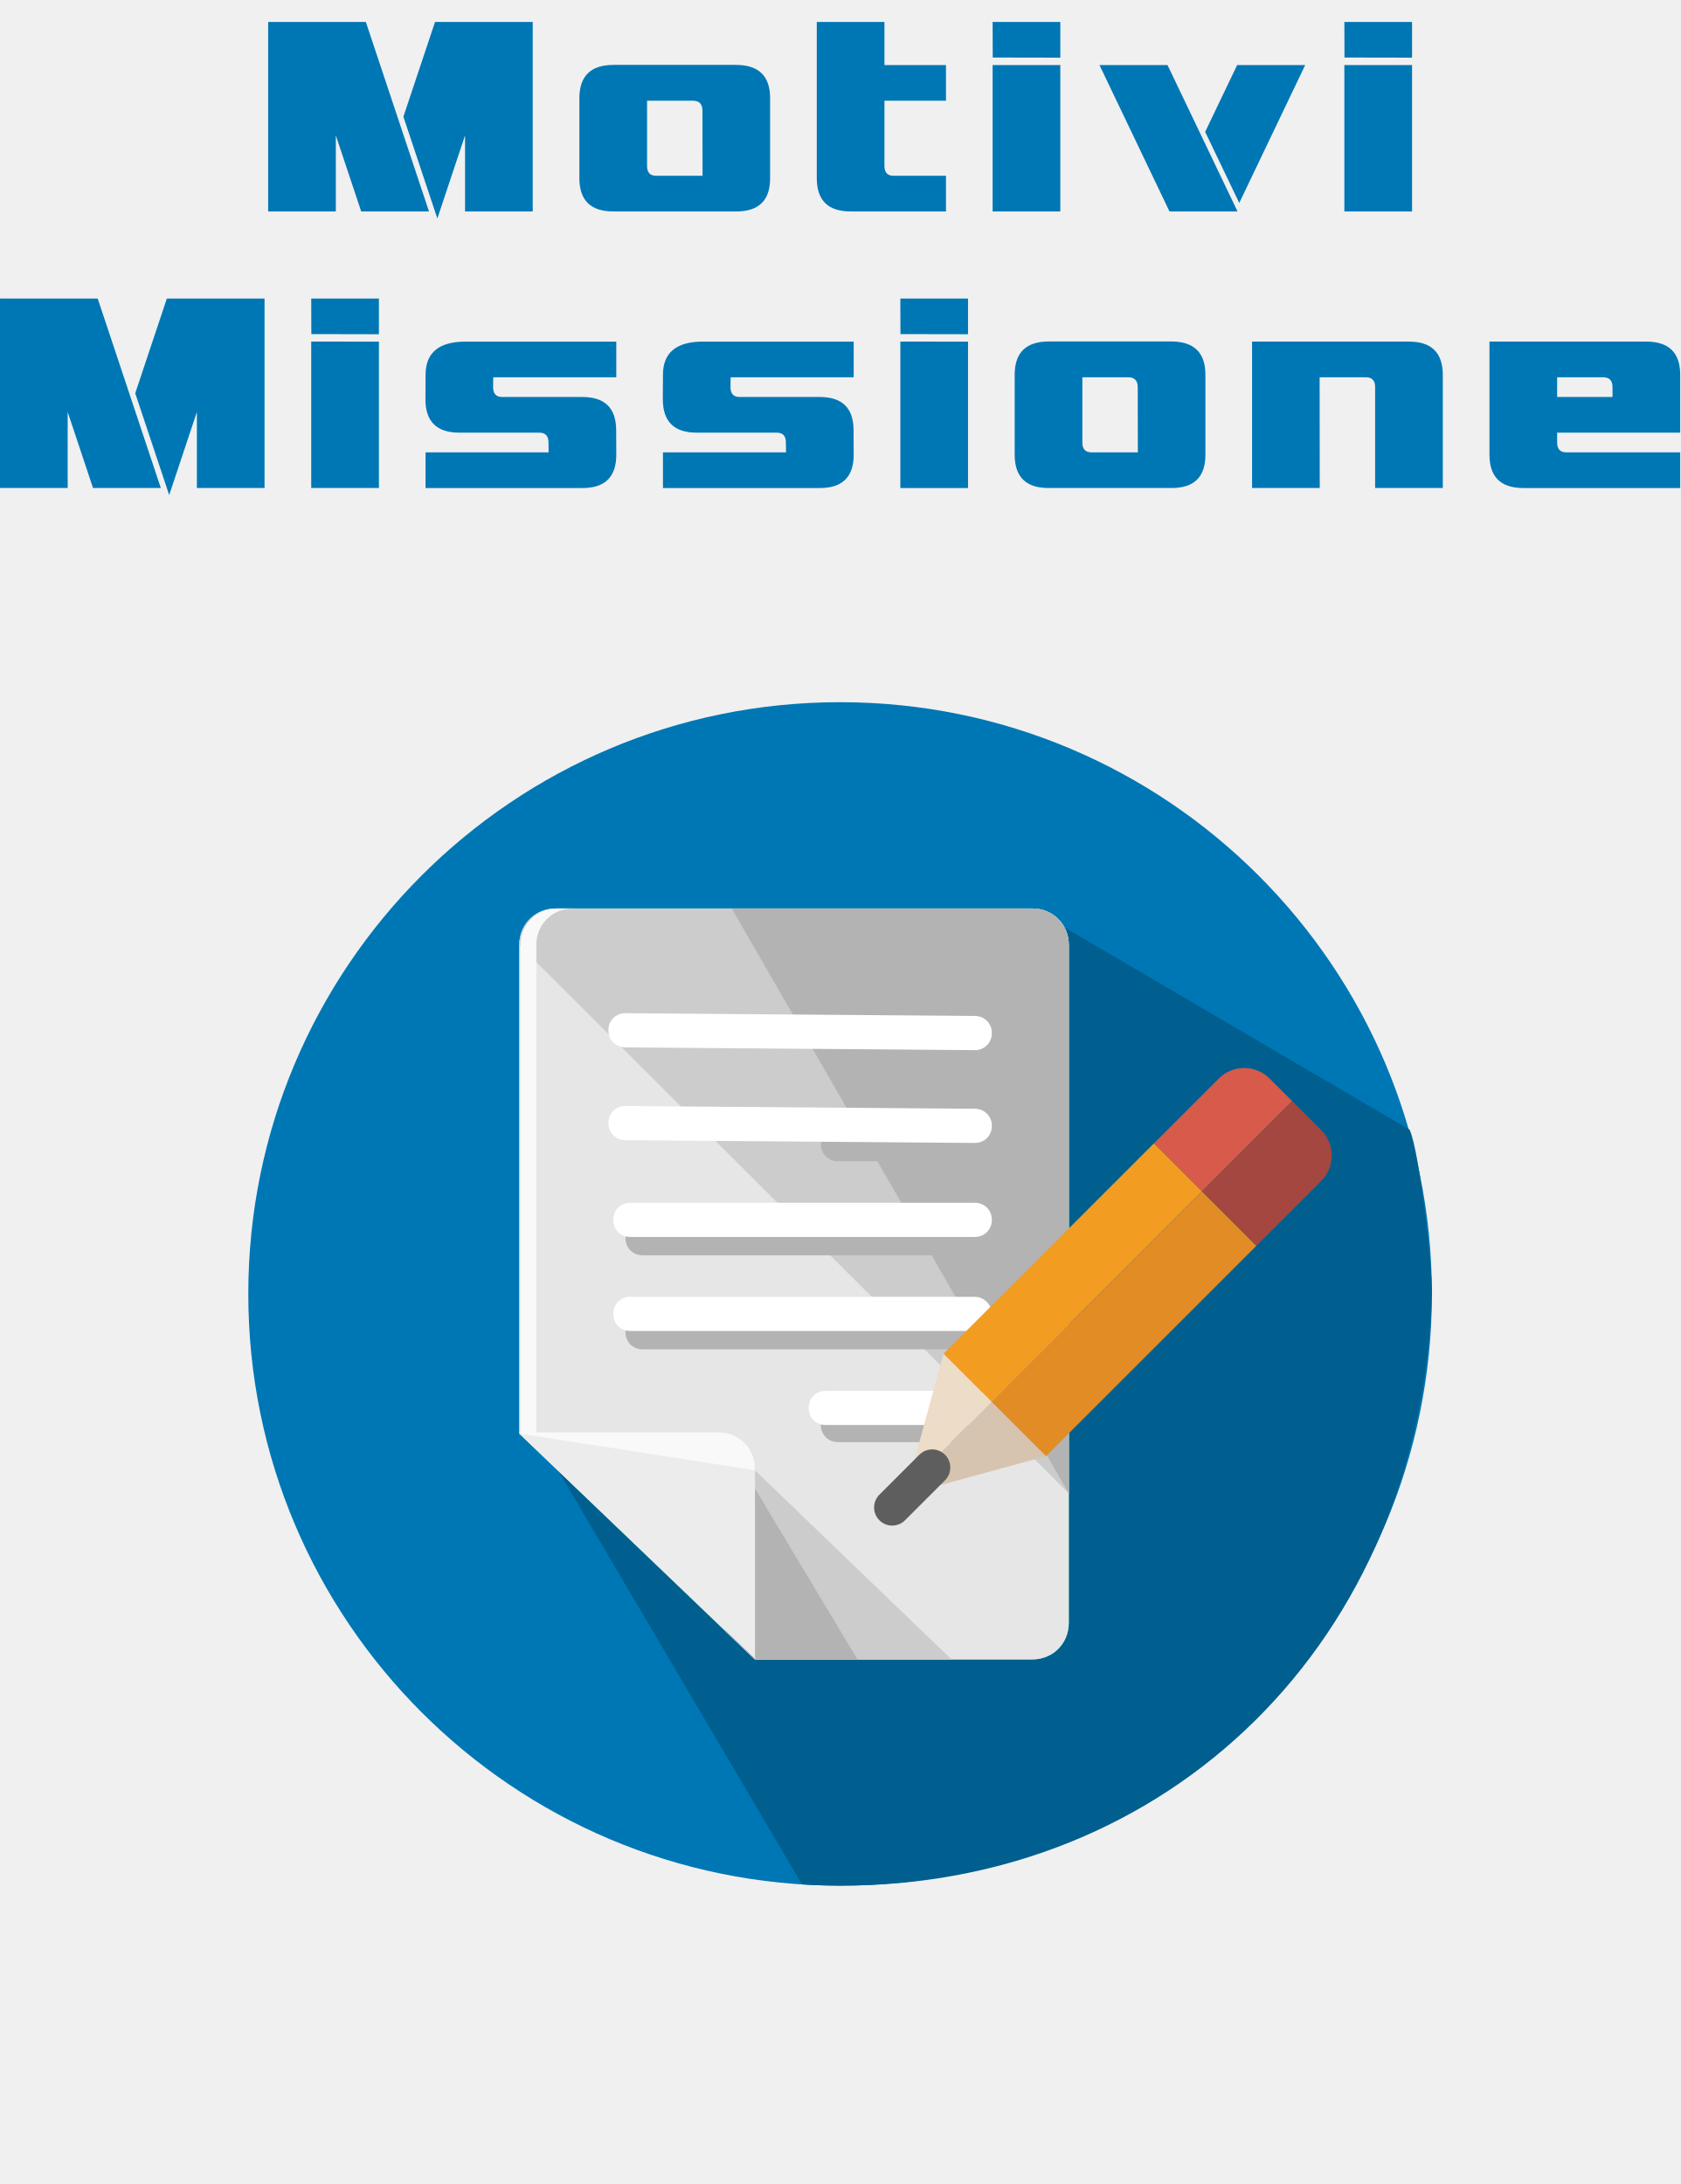
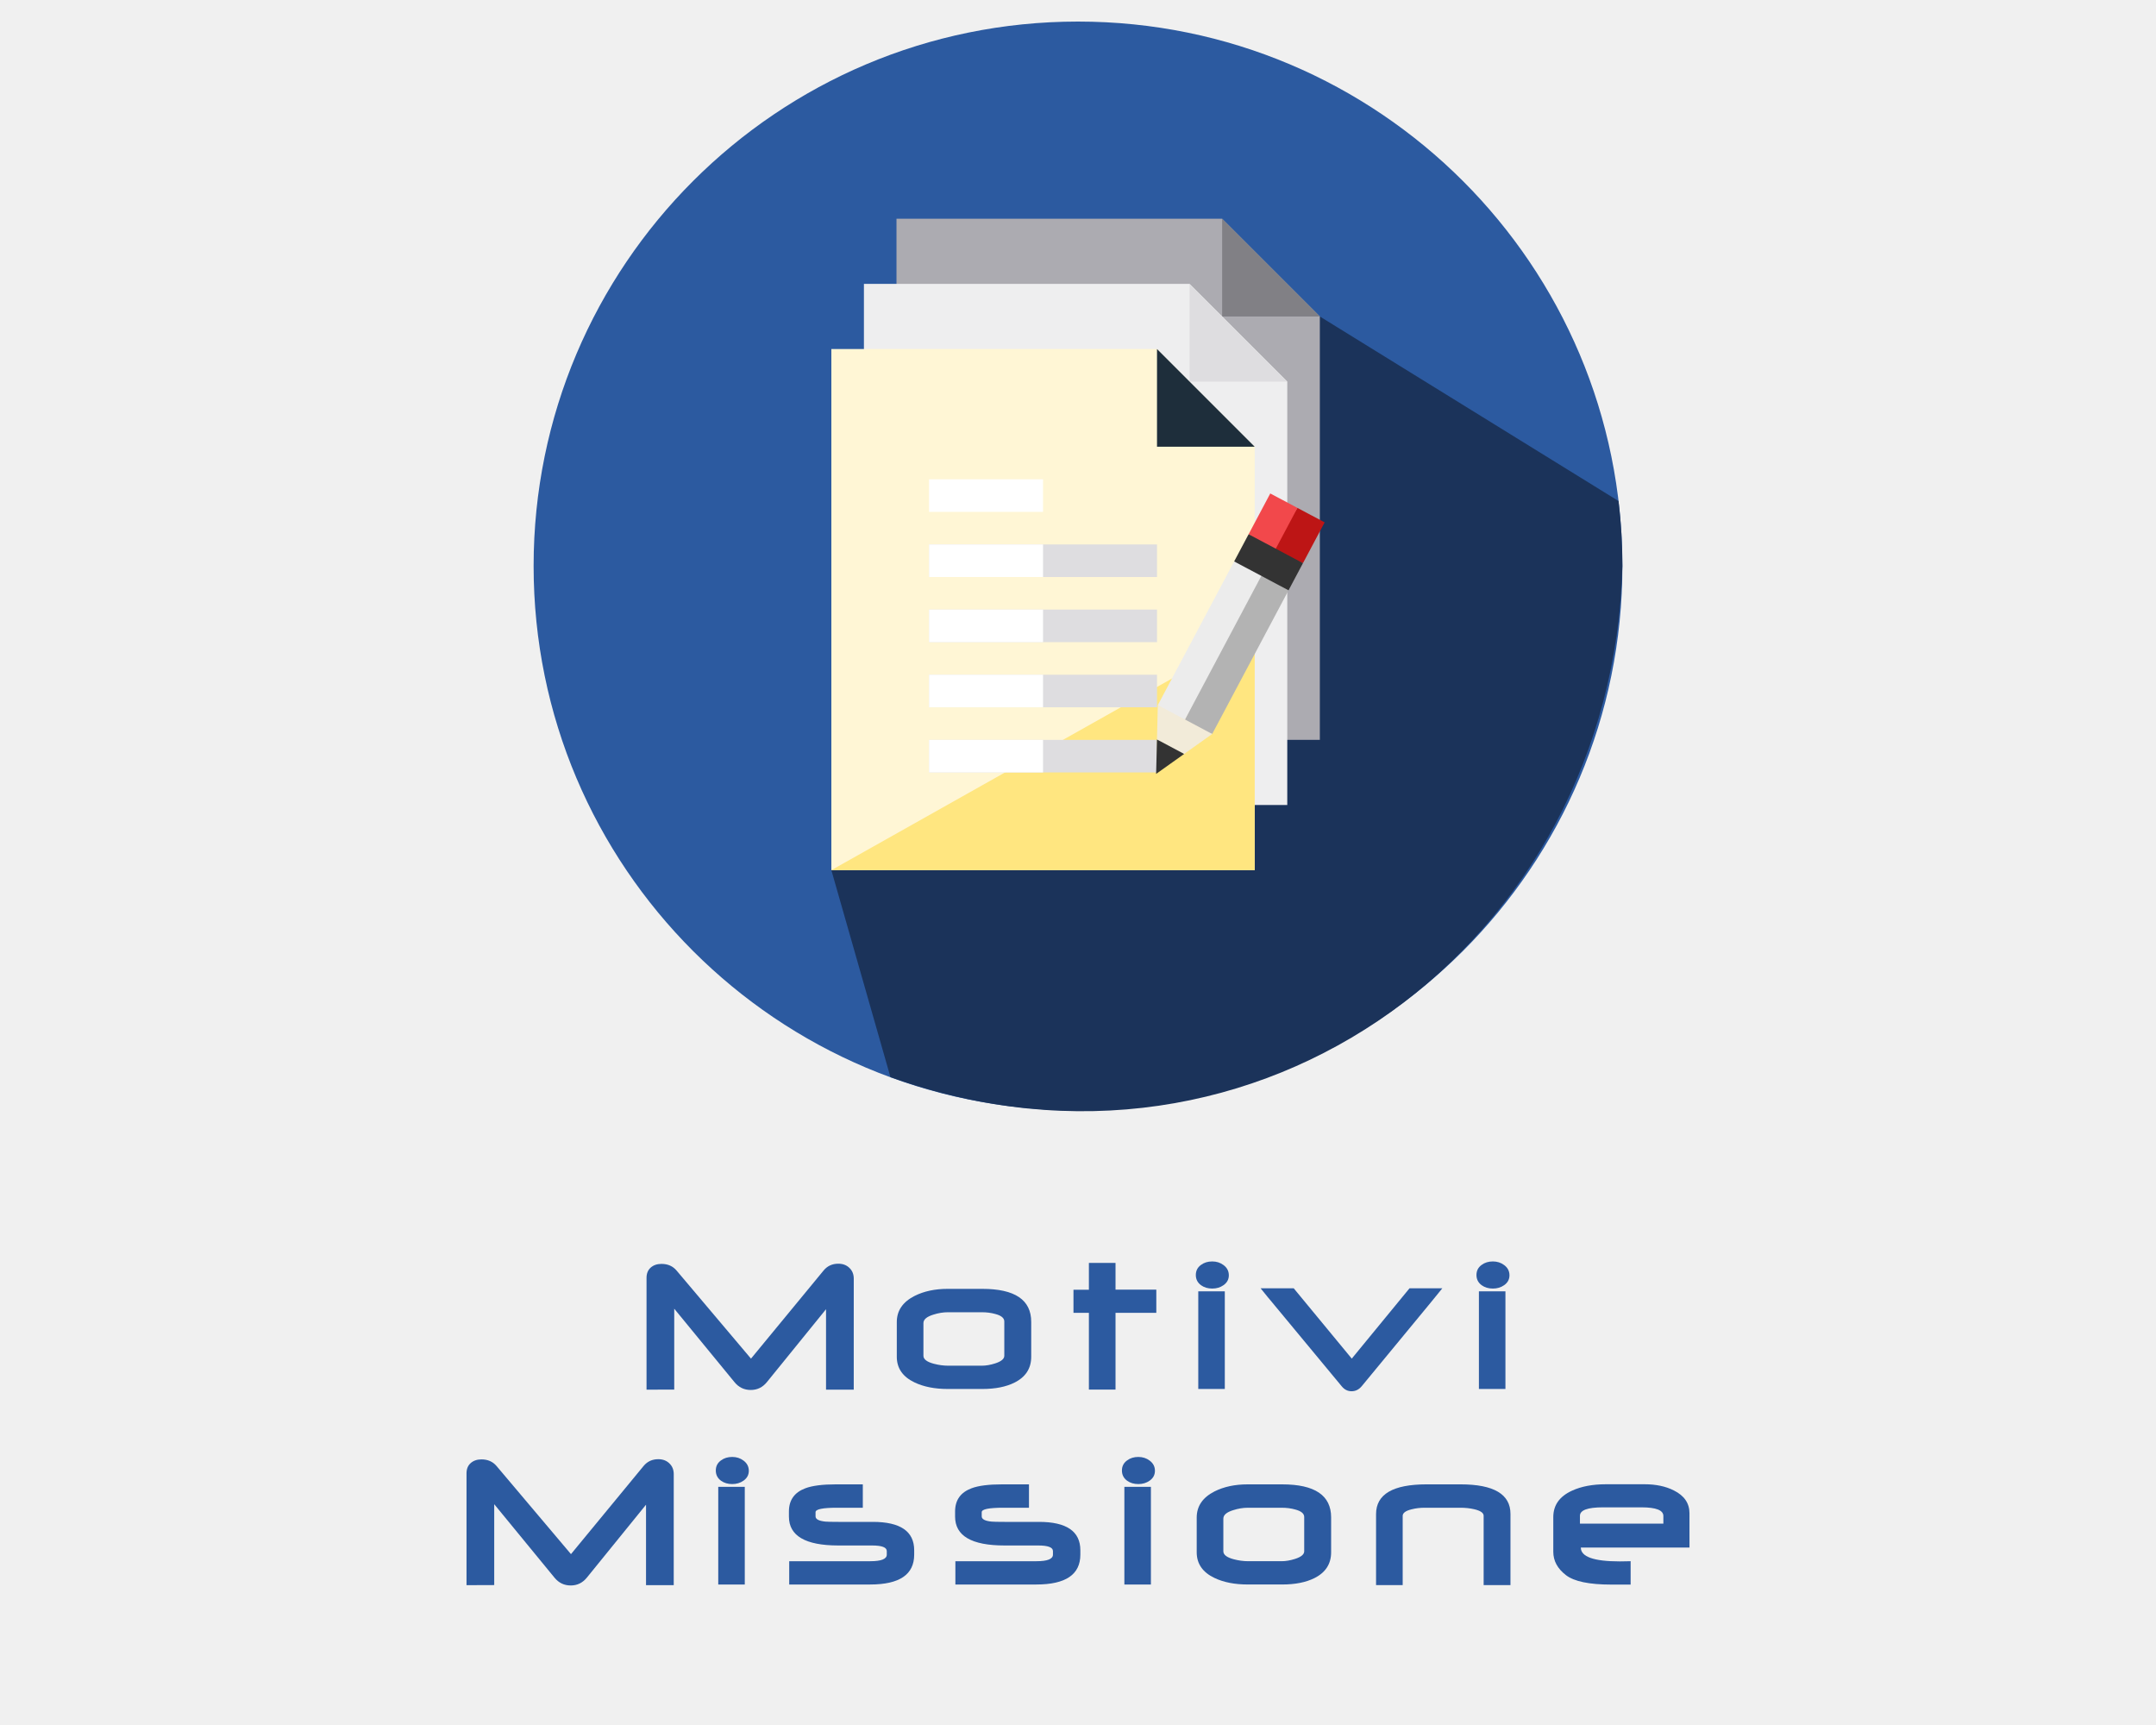
- <svg xmlns="http://www.w3.org/2000/svg" version="1.1" id="Layer_1" x="0px" y="0px" viewBox="0 0 200 260" xml:space="preserve" width="200" height="260">
+ <svg xmlns="http://www.w3.org/2000/svg" version="1.1" id="Layer_1" x="0px" y="0px" viewBox="0 0 200 160" xml:space="preserve" width="200" height="160">
  <defs id="defs53">










	
	






		
		
		
	
- 	
- 	
- 	
- 	
- 	
- 	
- 
- 	
- 	
- 	
- 	
- 	
- 	
- 
- 
- 
- 
- 
- 
- 
- 
- 
- 
- 
- 	
- 	
- 
- 
- 
- 
- 
- 
- 		
- 		
- 		
- 			
- 		
- 		
- 		
- 			
- 		
- 	
- 		
- 		
- 		
- 	
- 			
- 			
- 			
- 			
- 			
- 		
- 
- 
- 
- 
- 
- 
- 
- 
- 
- 
- 
- 
- 
+ 
+ 
+ 
+ 
+ 
+ 
+ 
+ 
+ 
+ 
+ 
+ 
+ 
+ 
+ 	
+ 	
+ 	
+ 	
+ 	
+ 	
+ 	
+ 	
+ 	
+ 	
+ 	
+ 	
+ 	
+ 	

</defs>
  <g id="g20">
</g>
  <g id="g22">
</g>
  <g id="g24">
</g>
  <g id="g26">
</g>
  <g id="g28">
</g>
  <g id="g30">
</g>
  <g id="g32">
</g>
  <g id="g34">
</g>
  <g id="g36">
</g>
  <g id="g38">
</g>
  <g id="g40">
</g>
  <g id="g42">
</g>
  <g id="g44">
</g>
  <g id="g46">
</g>
  <g id="g48">
</g>
-   <circle style="fill:#0077b5;fill-opacity:1;stroke-width:0.275" cx="100" cy="154.038" r="70.444" id="circle2" />
-   <path style="fill:#005f8f;fill-opacity:1;stroke-width:0.275" d="m 167.792,134.487 -44.93,-26.335 -59.021,62.51 31.622,53.67 c 1.501,0.096 3.013,0.147 4.537,0.15 39.025,0.076 69.236,-29.002 70.444,-70.444 0.085,-2.932 -1.453,-16.898 -2.651,-19.551 z" id="path4" />
-   <g id="g1038" transform="matrix(0.1147234,0,0,0.1147234,-87.04525,72.83119)">
- </g>
-   <g id="g1040" transform="matrix(0.1147234,0,0,0.1147234,-87.04525,72.83119)">
- </g>
-   <g id="g1042" transform="matrix(0.1147234,0,0,0.1147234,-87.04525,72.83119)">
- </g>
-   <g id="g1044" transform="matrix(0.1147234,0,0,0.1147234,-87.04525,72.83119)">
- </g>
-   <g id="g1046" transform="matrix(0.1147234,0,0,0.1147234,-87.04525,72.83119)">
- </g>
-   <g id="g1048" transform="matrix(0.1147234,0,0,0.1147234,-87.04525,72.83119)">
- </g>
-   <g id="g1050" transform="matrix(0.1147234,0,0,0.1147234,-87.04525,72.83119)">
- </g>
-   <g id="g1052" transform="matrix(0.1147234,0,0,0.1147234,-87.04525,72.83119)">
- </g>
-   <g id="g1054" transform="matrix(0.1147234,0,0,0.1147234,-87.04525,72.83119)">
- </g>
-   <g id="g1056" transform="matrix(0.1147234,0,0,0.1147234,-87.04525,72.83119)">
- </g>
-   <g id="g1058" transform="matrix(0.1147234,0,0,0.1147234,-87.04525,72.83119)">
- </g>
-   <g id="g1060" transform="matrix(0.1147234,0,0,0.1147234,-87.04525,72.83119)">
- </g>
-   <g id="g1062" transform="matrix(0.1147234,0,0,0.1147234,-87.04525,72.83119)">
- </g>
-   <g id="g1064" transform="matrix(0.1147234,0,0,0.1147234,-87.04525,72.83119)">
- </g>
-   <g id="g1066" transform="matrix(0.1147234,0,0,0.1147234,-87.04525,72.83119)">
- </g>
-   <path style="fill:#0ee0b8;stroke-width:0.182" d="M 122.862,108.152 H 66.167 c -2.471,0 -4.361,1.89 -4.361,4.361 v 58.149 l 28.057,26.894 h 33 c 2.471,0 4.361,-1.89 4.361,-4.361 V 112.514 c 0,-2.471 -1.89,-4.361 -4.361,-4.361 z" id="path746" />
-   <path style="fill:#e6e6e6;stroke-width:0.182" d="M 122.862,108.152 H 66.167 c -2.471,0 -4.361,1.89 -4.361,4.361 v 58.149 l 28.057,26.894 h 33 c 2.471,0 4.361,-1.89 4.361,-4.361 V 112.514 c 0,-2.471 -1.89,-4.361 -4.361,-4.361 z" id="path748-6" />
-   <path style="fill:#cccccc;stroke-width:0.182" d="M 127.223,177.786 V 112.514 c 0,-2.471 -1.89,-4.361 -4.361,-4.361 H 66.167 c -2.471,0 -4.361,1.89 -4.361,4.361" id="path750" />
-   <path style="fill:#b3b3b3;stroke-width:0.182" d="M 127.223,177.786 V 112.514 c 0,-2.471 -1.89,-4.361 -4.361,-4.361 H 87.1" id="path752" />
-   <path style="fill:#cccccc;stroke-width:0.182" d="m 86.228,171.535 v 21.806 c 0,0.291 0,0.581 0.145,0.872 l 3.344,3.198 c 0.291,0 0.436,0.145 0.727,0.145 H 113.267 Z" id="path754-7" />
-   <path style="fill:#b3b3b3;stroke-width:0.182" d="m 86.228,171.535 v 21.806 c 0,0.291 0,0.581 0.145,0.872 l 3.344,3.198 c 0.291,0 0.436,0.145 0.727,0.145 H 102.074 L 88.99,175.751 Z" id="path756" />
-   <path style="fill:#f9f9f9;stroke-width:0.182" d="m 89.862,197.411 v 0 -22.533 c 0,-2.471 -1.89,-4.361 -4.361,-4.361 H 61.806 Z" id="path758" />
-   <polyline style="fill:#ececec" points="66,344 220.4,491.2 220.4,491.2 220.4,368 " id="polyline760" transform="matrix(0.1817155,0,0,0.1817155,49.81236,108.1524)" />
-   <path style="fill:#f9f9f9;stroke-width:0.182" d="m 63.841,170.663 v 0 -58.149 c 0,-2.471 1.89,-4.361 4.361,-4.361 h -1.89 c -2.471,0 -4.361,1.89 -4.361,4.361 v 58.149 0 z" id="path762" />
-   <path style="fill:#b3b3b3;stroke-width:0.182" d="M 99.748,127.196 H 117.483 c 1.163,0 2.035,-0.872 2.035,-2.035 0,-1.163 -0.872,-2.035 -2.035,-2.035 H 99.748 c -1.163,0 -2.035,0.872 -2.035,2.035 -0.145,1.018 0.872,2.035 2.035,2.035 z" id="path766-5" />
-   <path style="fill:#b3b3b3;stroke-width:0.182" d="M 117.338,134.174 H 99.748 c -1.163,0 -2.035,0.872 -2.035,2.035 0,1.163 0.872,2.035 2.035,2.035 H 117.483 c 1.163,0 2.035,-0.872 2.035,-2.035 0,-1.163 -1.018,-2.035 -2.181,-2.035 z" id="path768" />
-   <path style="fill:#b3b3b3;stroke-width:0.182" d="M 117.338,145.368 H 76.488 c -1.163,0 -2.035,0.872 -2.035,2.035 0,1.163 0.872,2.035 2.035,2.035 h 40.995 c 1.163,0 2.035,-0.872 2.035,-2.035 0,-1.163 -1.018,-2.035 -2.181,-2.035 z" id="path770" />
-   <path style="fill:#b3b3b3;stroke-width:0.182" d="M 117.338,156.561 H 76.488 c -1.163,0 -2.035,0.872 -2.035,2.035 0,1.163 0.872,2.035 2.035,2.035 h 40.995 c 1.163,0 2.035,-0.872 2.035,-2.035 0,-1.163 -1.018,-2.035 -2.181,-2.035 z" id="path772-3" />
-   <path style="fill:#b3b3b3;stroke-width:0.182" d="M 117.338,167.61 H 99.748 c -1.163,0 -2.035,0.872 -2.035,2.035 0,1.163 0.872,2.035 2.035,2.035 H 117.483 c 1.163,0 2.035,-0.872 2.035,-2.035 0,-1.163 -1.018,-2.035 -2.181,-2.035 z" id="path774" />
-   <path style="fill:#ffffff;stroke-width:0.182" d="m 74.453,124.688 41.576,0.328 c 1.163,0.009 2.035,-0.872 2.035,-2.035 0,-1.163 -0.872,-2.026 -2.035,-2.035 l -41.576,-0.328 c -1.163,-0.009 -2.035,0.872 -2.035,2.035 0,1.163 0.872,2.026 2.035,2.035 z" id="path780" />
-   <path style="fill:#ffffff;stroke-width:0.182" d="m 116.029,131.994 -41.576,-0.328 c -1.163,-0.009 -2.035,0.872 -2.035,2.035 0,1.163 0.872,2.026 2.035,2.035 l 41.576,0.328 c 1.163,0.009 2.035,-0.872 2.035,-2.035 0,-1.163 -0.872,-2.026 -2.035,-2.035 z" id="path782" />
-   <path style="fill:#ffffff;stroke-width:0.182" d="M 116.029,143.187 H 75.034 c -1.163,0 -2.035,0.872 -2.035,2.035 0,1.163 0.872,2.035 2.035,2.035 h 40.995 c 1.163,0 2.035,-0.872 2.035,-2.035 0,-1.163 -0.872,-2.035 -2.035,-2.035 z" id="path784" />
-   <path style="fill:#ffffff;stroke-width:0.182" d="M 116.029,154.381 H 75.034 c -1.163,0 -2.035,0.872 -2.035,2.035 0,1.163 0.872,2.035 2.035,2.035 h 40.995 c 1.163,0 2.035,-0.872 2.035,-2.035 0,-1.018 -0.872,-2.035 -2.035,-2.035 z" id="path786" />
-   <path style="fill:#ffffff;stroke-width:0.182" d="M 116.029,165.575 H 98.294 c -1.163,0 -2.035,0.872 -2.035,2.035 0,1.163 0.872,2.035 2.035,2.035 h 17.735 c 1.163,0 2.035,-0.872 2.035,-2.035 0,-1.018 -0.872,-2.035 -2.035,-2.035 z" id="path788" />
-   <polygon style="fill:#eddcc7" points="34.205,56.511 38.852,51.865 36.201,49.214 36.194,49.222 " id="polygon885" transform="matrix(2.155795,0,0,2.155795,34.27482,55.05826)" />
-   <path style="fill:#d75a4a;stroke-width:2.156" d="m 153.816,131.085 -2.688,-2.688 c -1.671,-1.671 -4.381,-1.671 -6.051,0 l -7.722,7.72 5.715,5.715 z" id="path887" />
-   <rect x="193.372" y="-0.874" transform="rotate(45)" style="fill:#f29c21;stroke-width:2.156" width="8.082" height="35.406" id="rect889" />
-   <polygon style="fill:#d6c4b1" points="41.858,54.871 38.852,51.865 34.205,56.511 34.072,57 41.85,54.879 " id="polygon891" transform="matrix(2.155795,0,0,2.155795,34.27482,55.05826)" />
-   <path style="fill:#a34740;stroke-width:2.156" d="m 149.549,148.311 7.722,-7.722 c 1.671,-1.671 1.671,-4.381 0,-6.051 l -3.454,-3.454 -10.747,10.747 z" id="path893" />
-   <rect x="-210.62" y="-34.535" transform="rotate(-135)" style="fill:#e18c25;stroke-width:2.156" width="9.164" height="35.406" id="rect895" />
-   <path style="fill:#5e5e5e;stroke-width:2.156" d="m 106.203,181.619 c -0.552,0 -1.104,-0.211 -1.524,-0.632 -0.843,-0.843 -0.843,-2.205 0,-3.048 l 4.758,-4.758 c 0.843,-0.843 2.205,-0.843 3.048,0 0.843,0.843 0.843,2.205 0,3.048 l -4.758,4.758 c -0.42,0.42 -0.972,0.632 -1.524,0.632 z" id="path897" />
-   <path d="m 11.63,35.541 7.514,22.557 H 11.074 L 8.056,49.046 v 9.052 H 2.2027083e-4 V 35.541 Z m 11.806,13.505 -3.296,9.887 -4.043,-12.114 3.764,-11.279 h 11.63 v 22.557 h -8.056 z" id="path2043" style="font-size:29.998px;font-family:Interceptor;-inkscape-font-specification:Interceptor;letter-spacing:4.821px;fill:#0077b5;stroke-width:0.804;stroke-linecap:round;stroke-linejoin:round" />
-   <path d="m 45.103,35.541 v 4.248 l -8.042,-0.015 -0.015,-4.233 z m 0,5.127 V 58.098 H 37.046 V 40.667 Z" id="path2040" style="font-size:29.998px;font-family:Interceptor;-inkscape-font-specification:Interceptor;letter-spacing:4.821px;fill:#0077b5;stroke-width:0.804;stroke-linecap:round;stroke-linejoin:round" />
-   <path d="m 54.67,51.507 q -4.013,0 -4.028,-3.94 l 0.015,-2.944 q 0,-3.955 4.761,-3.955 H 73.36 v 4.248 H 58.712 l -0.015,1.172 q 0,1.172 1.084,1.172 h 9.536 q 4.013,0 4.028,3.94 l 0.015,2.93 q 0,3.97 -4.028,3.97 H 50.656 v -4.248 h 14.648 l -0.015,-1.172 q 0,-1.172 -1.084,-1.172 z" id="path2037" style="font-size:29.998px;font-family:Interceptor;-inkscape-font-specification:Interceptor;letter-spacing:4.821px;fill:#0077b5;stroke-width:0.804;stroke-linecap:round;stroke-linejoin:round" />
-   <path d="m 82.927,51.507 q -4.013,0 -4.028,-3.94 l 0.015,-2.944 q 0,-3.955 4.761,-3.955 h 17.943 v 4.248 H 86.97 l -0.015,1.172 q 0,1.172 1.084,1.172 h 9.536 q 4.013,0 4.028,3.94 l 0.015,2.93 q 0,3.97 -4.028,3.97 H 78.914 v -4.248 h 14.648 l -0.015,-1.172 q 0,-1.172 -1.084,-1.172 z" id="path2034" style="font-size:29.998px;font-family:Interceptor;-inkscape-font-specification:Interceptor;letter-spacing:4.821px;fill:#0077b5;stroke-width:0.804;stroke-linecap:round;stroke-linejoin:round" />
-   <path d="m 115.227,35.541 v 4.248 l -8.042,-0.015 -0.015,-4.233 z m 0,5.127 v 17.431 h -8.056 V 40.667 Z" id="path2031" style="font-size:29.998px;font-family:Interceptor;-inkscape-font-specification:Interceptor;letter-spacing:4.821px;fill:#0077b5;stroke-width:0.804;stroke-linecap:round;stroke-linejoin:round" />
-   <path d="m 124.809,58.098 q -4.013,0 -4.028,-3.94 v -9.536 q 0,-3.955 4.028,-3.97 h 14.633 q 4.043,0.015 4.043,3.97 v 9.521 q 0,3.955 -4.028,3.955 z m 4.028,-13.183 v 7.763 q 0,1.172 1.084,1.172 h 5.522 l -0.015,-7.763 q 0,-1.157 -1.113,-1.172 z" id="path2028" style="font-size:29.998px;font-family:Interceptor;-inkscape-font-specification:Interceptor;letter-spacing:4.821px;fill:#0077b5;stroke-width:0.804;stroke-linecap:round;stroke-linejoin:round" />
-   <path d="m 157.095,58.098 h -8.056 V 40.667 h 18.676 q 4.013,0 4.028,3.94 v 13.491 h -8.056 V 46.087 q 0,-1.172 -1.084,-1.172 h -5.522 z" id="path2025" style="font-size:29.998px;font-family:Interceptor;-inkscape-font-specification:Interceptor;letter-spacing:4.821px;fill:#0077b5;stroke-width:0.804;stroke-linecap:round;stroke-linejoin:round" />
-   <path d="m 185.352,51.507 v 1.172 q 0,1.172 1.084,1.172 H 200 v 4.248 h -18.676 q -4.013,0 -4.028,-3.94 V 40.667 h 18.676 q 4.028,0 4.028,3.955 v 6.884 z m 6.591,-5.42 q 0,-1.172 -1.099,-1.172 h -5.493 v 2.344 h 6.591 z" id="path2022" style="font-size:29.998px;font-family:Interceptor;-inkscape-font-specification:Interceptor;letter-spacing:4.821px;fill:#0077b5;stroke-width:0.804;stroke-linecap:round;stroke-linejoin:round" />
-   <path d="M 43.55,2.616 51.064,25.173 H 42.993 L 39.976,16.121 v 9.052 H 31.92 V 2.616 Z M 55.356,16.121 52.06,26.008 48.017,13.894 51.782,2.616 H 63.412 V 25.173 H 55.356 Z" id="path1926" style="font-size:29.998px;font-family:Interceptor;-inkscape-font-specification:Interceptor;letter-spacing:4.821px;fill:#0077b5;stroke-width:0.804;stroke-linecap:round;stroke-linejoin:round" />
-   <path d="m 72.994,25.173 q -4.013,0 -4.028,-3.94 v -9.536 q 0,-3.955 4.028,-3.97 h 14.633 q 4.043,0.015 4.043,3.97 v 9.521 q 0,3.955 -4.028,3.955 z m 4.028,-13.183 v 7.763 q 0,1.172 1.084,1.172 h 5.522 l -0.015,-7.763 q 0,-1.157 -1.113,-1.172 z" id="path1923" style="font-size:29.998px;font-family:Interceptor;-inkscape-font-specification:Interceptor;letter-spacing:4.821px;fill:#0077b5;stroke-width:0.804;stroke-linecap:round;stroke-linejoin:round" />
-   <path d="m 105.28,7.742 h 7.324 v 4.248 h -7.324 v 7.763 q 0,1.172 1.084,1.172 h 6.24 v 4.248 h -11.352 q -4.013,0 -4.028,-3.94 V 2.616 h 8.056 z" id="path1920" style="font-size:29.998px;font-family:Interceptor;-inkscape-font-specification:Interceptor;letter-spacing:4.821px;fill:#0077b5;stroke-width:0.804;stroke-linecap:round;stroke-linejoin:round" />
-   <path d="m 126.213,2.616 v 4.248 l -8.042,-0.015 -0.015,-4.233 z m 0,5.127 V 25.173 h -8.056 V 7.742 Z" id="path1917" style="font-size:29.998px;font-family:Interceptor;-inkscape-font-specification:Interceptor;letter-spacing:4.821px;fill:#0077b5;stroke-width:0.804;stroke-linecap:round;stroke-linejoin:round" />
-   <path d="m 147.308,25.173 h -8.1 L 130.873,7.742 h 8.1 z m -3.852,-9.477 3.808,-7.954 h 8.1 l -7.851,16.42 z" id="path1914" style="font-size:29.998px;font-family:Interceptor;-inkscape-font-specification:Interceptor;letter-spacing:4.821px;fill:#0077b5;stroke-width:0.804;stroke-linecap:round;stroke-linejoin:round" />
-   <path d="m 168.081,2.616 v 4.248 l -8.042,-0.015 -0.015,-4.233 z m 0,5.127 V 25.173 h -8.056 V 7.742 Z" id="path1911" style="font-size:29.998px;font-family:Interceptor;-inkscape-font-specification:Interceptor;letter-spacing:4.821px;fill:#0077b5;stroke-width:0.804;stroke-linecap:round;stroke-linejoin:round" />
+   <g id="g20-0" transform="translate(-244.0268,19.04047)">
+ </g>
+   <g id="g22-6" transform="translate(-244.0268,19.04047)">
+ </g>
+   <g id="g24-1" transform="translate(-244.0268,19.04047)">
+ </g>
+   <g id="g26-5" transform="translate(-244.0268,19.04047)">
+ </g>
+   <g id="g28-5" transform="translate(-244.0268,19.04047)">
+ </g>
+   <g id="g30-4" transform="translate(-244.0268,19.04047)">
+ </g>
+   <g id="g32-7" transform="translate(-244.0268,19.04047)">
+ </g>
+   <g id="g34-6" transform="translate(-244.0268,19.04047)">
+ </g>
+   <g id="g36-5" transform="translate(-244.0268,19.04047)">
+ </g>
+   <g id="g38-6" transform="translate(-244.0268,19.04047)">
+ </g>
+   <g id="g40-9" transform="translate(-244.0268,19.04047)">
+ </g>
+   <g id="g42-3" transform="translate(-244.0268,19.04047)">
+ </g>
+   <g id="g44-7" transform="translate(-244.0268,19.04047)">
+ </g>
+   <g id="g46-4" transform="translate(-244.0268,19.04047)">
+ </g>
+   <g id="g48-5" transform="translate(-244.0268,19.04047)">
+ </g>
+   <g id="g714" transform="translate(-894.2812,-113.6921)">
+ </g>
+   <g id="g716" transform="translate(-894.2812,-113.6921)">
+ </g>
+   <g id="g718" transform="translate(-894.2812,-113.6921)">
+ </g>
+   <g id="g720" transform="translate(-894.2812,-113.6921)">
+ </g>
+   <g id="g722" transform="translate(-894.2812,-113.6921)">
+ </g>
+   <g id="g724" transform="translate(-894.2812,-113.6921)">
+ </g>
+   <g id="g726" transform="translate(-894.2812,-113.6921)">
+ </g>
+   <g id="g728" transform="translate(-894.2812,-113.6921)">
+ </g>
+   <g id="g730" transform="translate(-894.2812,-113.6921)">
+ </g>
+   <g id="g732" transform="translate(-894.2812,-113.6921)">
+ </g>
+   <g id="g734" transform="translate(-894.2812,-113.6921)">
+ </g>
+   <g id="g736" transform="translate(-894.2812,-113.6921)">
+ </g>
+   <g id="g738" transform="translate(-894.2812,-113.6921)">
+ </g>
+   <g id="g740" transform="translate(-894.2812,-113.6921)">
+ </g>
+   <g id="g742" transform="translate(-894.2812,-113.6921)">
+ </g>
+   <g id="g15145">
+     <circle style="fill:#2c5aa0;fill-opacity:1;stroke-width:0.197" cx="100" cy="52.5" r="50.5" id="circle2" />
+     <path style="fill:#1b335a;fill-opacity:1;stroke-width:0.197" d="M 150.141,46.473 122.434,29.354 C 98.385,50.644 111.12,60.309 77.12,80.709 l 5.483,19.2 C 116.749,112.126 149.619,87.374 150.5,52.5 c 0,-2.04 -0.124,-4.051 -0.359,-6.027 z" id="path4" />
+     <g id="g15112">
+       <g id="g15082" transform="matrix(0.8885063,0,0,0.8885063,11.14937,3.853418)">
+         <g id="g11275" transform="matrix(1.203847,0,0,1.203847,153.1965,-69.2312)">
+           <g id="XMLID_808_" transform="matrix(0.1412139,0,0,0.1412139,-72.63989,72.87569)">
+             <polygon id="XMLID_75_" style="fill:#acabb1" points="290,0 350,60 350,320 90,320 90,0 " />
+             <polygon id="XMLID_809_" style="fill:#818085" points="350,60 290,60 290,0 " />
+           </g>
+           <g id="XMLID_810_" transform="matrix(0.1412139,0,0,0.1412139,-72.63989,72.87569)">
+             <polygon id="XMLID_72_" style="fill:#eeeeef" points="270,40 330,100 330,360 70,360 70,40 " />
+             <polygon id="XMLID_811_" style="fill:#dedde0" points="330,100 270,100 270,40 " />
+           </g>
+           <polygon id="XMLID_68_" style="fill:#fff6d5" points="250,80 310,140 310,400 50,400 50,80 " transform="matrix(0.1412139,0,0,0.1412139,-72.63989,72.87569)" />
+           <polygon id="XMLID_812_" style="fill:#ffe680" points="50,400 310,400 310,253.75 " transform="matrix(0.1412139,0,0,0.1412139,-72.63989,72.87569)" />
+           <rect id="XMLID_813_" x="-57.106" y="101.118" style="fill:#dedde0;stroke-width:0.141" width="19.77" height="2.824" />
+           <rect id="XMLID_814_" x="-57.106" y="106.767" style="fill:#dedde0;stroke-width:0.141" width="19.77" height="2.824" />
+           <rect id="XMLID_815_" x="-57.106" y="95.47" style="fill:#ffffff;stroke-width:0.141" width="9.885" height="2.824" />
+           <rect id="XMLID_816_" x="-57.106" y="101.118" style="fill:#ffffff;stroke-width:0.141" width="9.885" height="2.824" />
+           <rect id="XMLID_817_" x="-57.106" y="106.767" style="fill:#ffffff;stroke-width:0.141" width="9.885" height="2.824" />
+           <rect id="XMLID_818_" x="-57.106" y="112.416" style="fill:#dedde0;stroke-width:0.141" width="19.77" height="2.824" />
+           <rect id="XMLID_819_" x="-57.106" y="112.416" style="fill:#ffffff;stroke-width:0.141" width="9.885" height="2.824" />
+           <rect id="XMLID_820_" x="-57.106" y="118.064" style="fill:#dedde0;stroke-width:0.141" width="19.77" height="2.824" />
+           <rect id="XMLID_821_" x="-57.106" y="118.064" style="fill:#ffffff;stroke-width:0.141" width="9.885" height="2.824" />
+           <polygon id="XMLID_822_" style="fill:#1e2e3b" points="310,140 250,140 250,80 " transform="matrix(0.1412139,0,0,0.1412139,-72.63989,72.87569)" />
+           <polygon style="fill:#b3b3b3" points="142.441,464.524 87.044,424.954 345.817,150.364 393.29,213.665 " id="polygon11080" transform="matrix(0.0380214,-0.01163354,0.01163354,0.0380214,-43.3701,101.5486)" />
+           <polygon style="fill:#ececec" points="87.044,424.954 47.473,369.557 298.333,118.708 353.73,158.277 " id="polygon11082" transform="matrix(0.0380214,-0.01163354,0.01163354,0.0380214,-43.3701,101.5486)" />
+           <polygon style="fill:#bd1515" points="440.78,166.185 377.475,118.708 464.522,47.486 512,94.965 " id="polygon11084" transform="matrix(0.0380214,-0.01163354,0.01163354,0.0380214,-43.3701,101.5486)" />
+           <polygon style="fill:#f2484b" points="385.382,126.615 345.817,71.224 417.038,0.002 464.516,47.482 " id="polygon11086" transform="matrix(0.0380214,-0.01163354,0.01163354,0.0380214,-43.3701,101.5486)" />
+           <g id="g11092" transform="matrix(0.0380214,-0.01163354,0.01163354,0.0380214,-43.3701,101.5486)" style="fill:#333333">
+             <rect x="335.974" y="75.292" transform="matrix(-0.7071,0.7071,-0.7071,-0.7071,731.5841,-18.1559)" style="fill:#333333" width="67.157" height="134.292" id="rect11088" />
+             <polygon style="fill:#333333" points="0,511.998 23.736,440.776 63.305,448.692 71.22,488.261 " id="polygon11090" />
+           </g>
+           <polygon style="fill:#f2ebd9" points="23.736,440.776 71.22,488.261 142.441,464.524 47.473,369.557 " id="polygon11094" transform="matrix(0.0380214,-0.01163354,0.01163354,0.0380214,-43.3701,101.5486)" />
+         </g>
+       </g>
+     </g>
+   </g>
+   <g id="g11096" transform="matrix(0.09242855,-0.02476616,0.02476616,0.09242855,-126.4866,32.60595)">
+ </g>
+   <g id="g11098" transform="matrix(0.09242855,-0.02476616,0.02476616,0.09242855,-126.4866,32.60595)">
+ </g>
+   <g id="g11100" transform="matrix(0.09242855,-0.02476616,0.02476616,0.09242855,-126.4866,32.60595)">
+ </g>
+   <g id="g11102" transform="matrix(0.09242855,-0.02476616,0.02476616,0.09242855,-126.4866,32.60595)">
+ </g>
+   <g id="g11104" transform="matrix(0.09242855,-0.02476616,0.02476616,0.09242855,-126.4866,32.60595)">
+ </g>
+   <g id="g11106" transform="matrix(0.09242855,-0.02476616,0.02476616,0.09242855,-126.4866,32.60595)">
+ </g>
+   <g id="g11108" transform="matrix(0.09242855,-0.02476616,0.02476616,0.09242855,-126.4866,32.60595)">
+ </g>
+   <g id="g11110" transform="matrix(0.09242855,-0.02476616,0.02476616,0.09242855,-126.4866,32.60595)">
+ </g>
+   <g id="g11112" transform="matrix(0.09242855,-0.02476616,0.02476616,0.09242855,-126.4866,32.60595)">
+ </g>
+   <g id="g11114" transform="matrix(0.09242855,-0.02476616,0.02476616,0.09242855,-126.4866,32.60595)">
+ </g>
+   <g id="g11116" transform="matrix(0.09242855,-0.02476616,0.02476616,0.09242855,-126.4866,32.60595)">
+ </g>
+   <g id="g11118" transform="matrix(0.09242855,-0.02476616,0.02476616,0.09242855,-126.4866,32.60595)">
+ </g>
+   <g id="g11120" transform="matrix(0.09242855,-0.02476616,0.02476616,0.09242855,-126.4866,32.60595)">
+ </g>
+   <g id="g11122" transform="matrix(0.09242855,-0.02476616,0.02476616,0.09242855,-126.4866,32.60595)">
+ </g>
+   <g id="g11124" transform="matrix(0.09242855,-0.02476616,0.02476616,0.09242855,-126.4866,32.60595)">
+ </g>
+   <g id="g11671">
+     <path d="m 79.197,128.898 h -2.57 v -7.465 l -5.487,6.763 q -0.592,0.729 -1.495,0.729 -0.921,0 -1.513,-0.729 l -5.587,-6.809 v 7.501 l -2.57,0.009 v -10.372 q 0,-0.602 0.383,-0.948 0.392,-0.346 1.003,-0.346 0.884,0 1.404,0.62 l 6.9,8.167 6.736,-8.176 q 0.52,-0.629 1.367,-0.629 0.629,0 1.03,0.392 0.401,0.383 0.401,1.003 z" id="path11477" style="font-size:18.667px;font-family:Neuropolitical;-inkscape-font-specification:Neuropolitical;letter-spacing:3px;fill:#2c5aa0;stroke-width:2;stroke-linecap:round;stroke-linejoin:round" />
+     <path d="m 95.66,125.844 q 0,1.622 -1.549,2.397 -1.185,0.592 -2.99,0.592 h -3.199 q -1.805,0 -3.072,-0.602 -1.659,-0.784 -1.659,-2.388 v -3.217 q 0,-1.586 1.65,-2.424 1.303,-0.656 3.072,-0.656 h 3.208 q 4.539,0 4.539,3.062 z m -2.497,-0.091 v -3.181 q 0,-0.474 -0.829,-0.693 -0.574,-0.164 -1.267,-0.164 h -3.126 q -0.665,0 -1.349,0.219 -0.93,0.283 -0.93,0.784 v 3.035 q 0,0.483 0.957,0.738 0.684,0.182 1.331,0.182 h 3.126 q 0.565,0 1.23,-0.21 0.857,-0.273 0.857,-0.711 z" id="path11474" style="font-size:18.667px;font-family:Neuropolitical;-inkscape-font-specification:Neuropolitical;letter-spacing:3px;fill:#2c5aa0;stroke-width:2;stroke-linecap:round;stroke-linejoin:round" />
+     <path d="m 107.264,121.77 h -3.783 v 7.119 h -2.47 v -7.119 h -1.431 v -2.142 h 1.431 v -2.488 h 2.47 v 2.479 h 3.783 z" id="path11471" style="font-size:18.667px;font-family:Neuropolitical;-inkscape-font-specification:Neuropolitical;letter-spacing:3px;fill:#2c5aa0;stroke-width:2;stroke-linecap:round;stroke-linejoin:round" />
+     <path d="m 113.992,118.288 q 0,0.574 -0.501,0.921 -0.438,0.31 -1.039,0.31 -0.611,0 -1.039,-0.31 -0.483,-0.355 -0.483,-0.948 0,-0.592 0.483,-0.939 0.428,-0.319 1.039,-0.319 0.602,0 1.048,0.337 0.492,0.365 0.492,0.948 z m -0.374,10.546 h -2.461 v -9.06 h 2.461 z" id="path11468" style="font-size:18.667px;font-family:Neuropolitical;-inkscape-font-specification:Neuropolitical;letter-spacing:3px;fill:#2c5aa0;stroke-width:2;stroke-linecap:round;stroke-linejoin:round" />
+     <path d="m 133.799,119.491 q -0.064,0.091 -1.112,1.367 l -6.362,7.711 q -0.392,0.474 -0.948,0.474 -0.538,0 -0.911,-0.456 l -6.408,-7.729 q -0.383,-0.447 -1.121,-1.367 h 3.072 l 5.387,6.526 5.359,-6.526 z" id="path11465" style="font-size:18.667px;font-family:Neuropolitical;-inkscape-font-specification:Neuropolitical;letter-spacing:3px;fill:#2c5aa0;stroke-width:2;stroke-linecap:round;stroke-linejoin:round" />
+     <path d="m 140.025,118.288 q 0,0.574 -0.501,0.921 -0.438,0.31 -1.039,0.31 -0.611,0 -1.039,-0.31 -0.483,-0.355 -0.483,-0.948 0,-0.592 0.483,-0.939 0.428,-0.319 1.039,-0.319 0.602,0 1.048,0.337 0.492,0.365 0.492,0.948 z m -0.374,10.546 h -2.461 v -9.06 h 2.461 z" id="path11462" style="font-size:18.667px;font-family:Neuropolitical;-inkscape-font-specification:Neuropolitical;letter-spacing:3px;fill:#2c5aa0;stroke-width:2;stroke-linecap:round;stroke-linejoin:round" />
+     <path d="M 62.498,147.031 H 59.928 v -7.465 l -5.487,6.763 q -0.592,0.729 -1.495,0.729 -0.921,0 -1.513,-0.729 l -5.587,-6.809 v 7.501 l -2.57,0.009 v -10.372 q 0,-0.602 0.383,-0.948 0.392,-0.346 1.003,-0.346 0.884,0 1.404,0.62 l 6.9,8.167 6.736,-8.176 q 0.52,-0.629 1.367,-0.629 0.629,0 1.03,0.392 0.401,0.383 0.401,1.003 z" id="path11534" style="font-size:18.667px;font-family:Neuropolitical;-inkscape-font-specification:Neuropolitical;letter-spacing:3px;fill:#2c5aa0;stroke-width:2;stroke-linecap:round;stroke-linejoin:round" />
+     <path d="m 69.463,136.422 q 0,0.574 -0.501,0.921 -0.438,0.31 -1.039,0.31 -0.611,0 -1.039,-0.31 -0.483,-0.355 -0.483,-0.948 0,-0.592 0.483,-0.939 0.428,-0.319 1.039,-0.319 0.602,0 1.048,0.337 0.492,0.365 0.492,0.948 z m -0.374,10.546 h -2.461 v -9.06 h 2.461 z" id="path11531" style="font-size:18.667px;font-family:Neuropolitical;-inkscape-font-specification:Neuropolitical;letter-spacing:3px;fill:#2c5aa0;stroke-width:2;stroke-linecap:round;stroke-linejoin:round" />
+     <path d="m 84.804,144.197 q 0,2.771 -4.083,2.771 h -7.51 v -2.16 h 7.52 q 1.531,0 1.531,-0.611 v -0.328 q 0,-0.52 -1.367,-0.52 h -3.126 q -4.585,0 -4.585,-2.68 v -0.474 q 0,-1.577 1.522,-2.151 0.957,-0.365 2.853,-0.365 h 2.479 v 2.169 h -2.397 q -1.987,0 -1.987,0.41 v 0.392 q 0,0.392 0.911,0.483 0.246,0.027 1.212,0.027 h 3.19 q 3.837,0 3.837,2.634 z" id="path11528" style="font-size:18.667px;font-family:Neuropolitical;-inkscape-font-specification:Neuropolitical;letter-spacing:3px;fill:#2c5aa0;stroke-width:2;stroke-linecap:round;stroke-linejoin:round" />
+     <path d="m 100.218,144.197 q 0,2.771 -4.083,2.771 h -7.51 v -2.16 h 7.52 q 1.531,0 1.531,-0.611 v -0.328 q 0,-0.52 -1.367,-0.52 h -3.126 q -4.585,0 -4.585,-2.68 v -0.474 q 0,-1.577 1.522,-2.151 0.957,-0.365 2.853,-0.365 h 2.479 v 2.169 h -2.397 q -1.987,0 -1.987,0.41 v 0.392 q 0,0.392 0.911,0.483 0.246,0.027 1.212,0.027 h 3.19 q 3.837,0 3.837,2.634 z" id="path11525" style="font-size:18.667px;font-family:Neuropolitical;-inkscape-font-specification:Neuropolitical;letter-spacing:3px;fill:#2c5aa0;stroke-width:2;stroke-linecap:round;stroke-linejoin:round" />
+     <path d="m 107.137,136.422 q 0,0.574 -0.501,0.921 -0.438,0.31 -1.039,0.31 -0.611,0 -1.039,-0.31 -0.483,-0.355 -0.483,-0.948 0,-0.592 0.483,-0.939 0.428,-0.319 1.039,-0.319 0.602,0 1.048,0.337 0.492,0.365 0.492,0.948 z m -0.374,10.546 h -2.461 v -9.06 h 2.461 z" id="path11522" style="font-size:18.667px;font-family:Neuropolitical;-inkscape-font-specification:Neuropolitical;letter-spacing:3px;fill:#2c5aa0;stroke-width:2;stroke-linecap:round;stroke-linejoin:round" />
+     <path d="m 123.481,143.978 q 0,1.622 -1.549,2.397 -1.185,0.592 -2.99,0.592 h -3.199 q -1.805,0 -3.072,-0.602 -1.659,-0.784 -1.659,-2.388 v -3.217 q 0,-1.586 1.65,-2.424 1.303,-0.656 3.072,-0.656 h 3.208 q 4.539,0 4.539,3.063 z m -2.497,-0.091 v -3.181 q 0,-0.474 -0.829,-0.693 -0.574,-0.164 -1.267,-0.164 h -3.126 q -0.665,0 -1.349,0.219 -0.93,0.283 -0.93,0.784 v 3.035 q 0,0.483 0.957,0.738 0.684,0.182 1.331,0.182 h 3.126 q 0.565,0 1.23,-0.21 0.857,-0.273 0.857,-0.711 z" id="path11519" style="font-size:18.667px;font-family:Neuropolitical;-inkscape-font-specification:Neuropolitical;letter-spacing:3px;fill:#2c5aa0;stroke-width:2;stroke-linecap:round;stroke-linejoin:round" />
+     <path d="m 140.117,147.022 h -2.488 v -6.426 q 0,-0.41 -0.884,-0.611 -0.592,-0.137 -1.267,-0.137 h -3.318 q -0.647,0 -1.212,0.146 -0.829,0.201 -0.829,0.611 v 6.417 h -2.47 v -6.581 q 0,-2.762 4.685,-2.762 h 3.145 q 4.639,0 4.639,2.744 z" id="path11516" style="font-size:18.667px;font-family:Neuropolitical;-inkscape-font-specification:Neuropolitical;letter-spacing:3px;fill:#2c5aa0;stroke-width:2;stroke-linecap:round;stroke-linejoin:round" />
+     <path d="m 156.725,143.54 h -10.081 q 0,1.285 3.618,1.285 0.237,0 0.574,-0.009 0.337,-0.009 0.428,-0.009 v 2.169 h -1.796 q -3.072,0 -4.202,-0.875 -1.176,-0.902 -1.176,-2.169 v -3.217 q 0,-1.65 1.723,-2.443 1.294,-0.602 3.163,-0.602 h 3.591 q 1.568,0 2.707,0.574 1.449,0.72 1.449,2.124 z m -2.424,-2.215 v -0.711 q 0,-0.802 -2.023,-0.802 h -3.591 q -2.124,0 -2.124,0.784 v 0.729 z" id="path11513" style="font-size:18.667px;font-family:Neuropolitical;-inkscape-font-specification:Neuropolitical;letter-spacing:3px;fill:#2c5aa0;stroke-width:2;stroke-linecap:round;stroke-linejoin:round" />
+   </g>
</svg>
